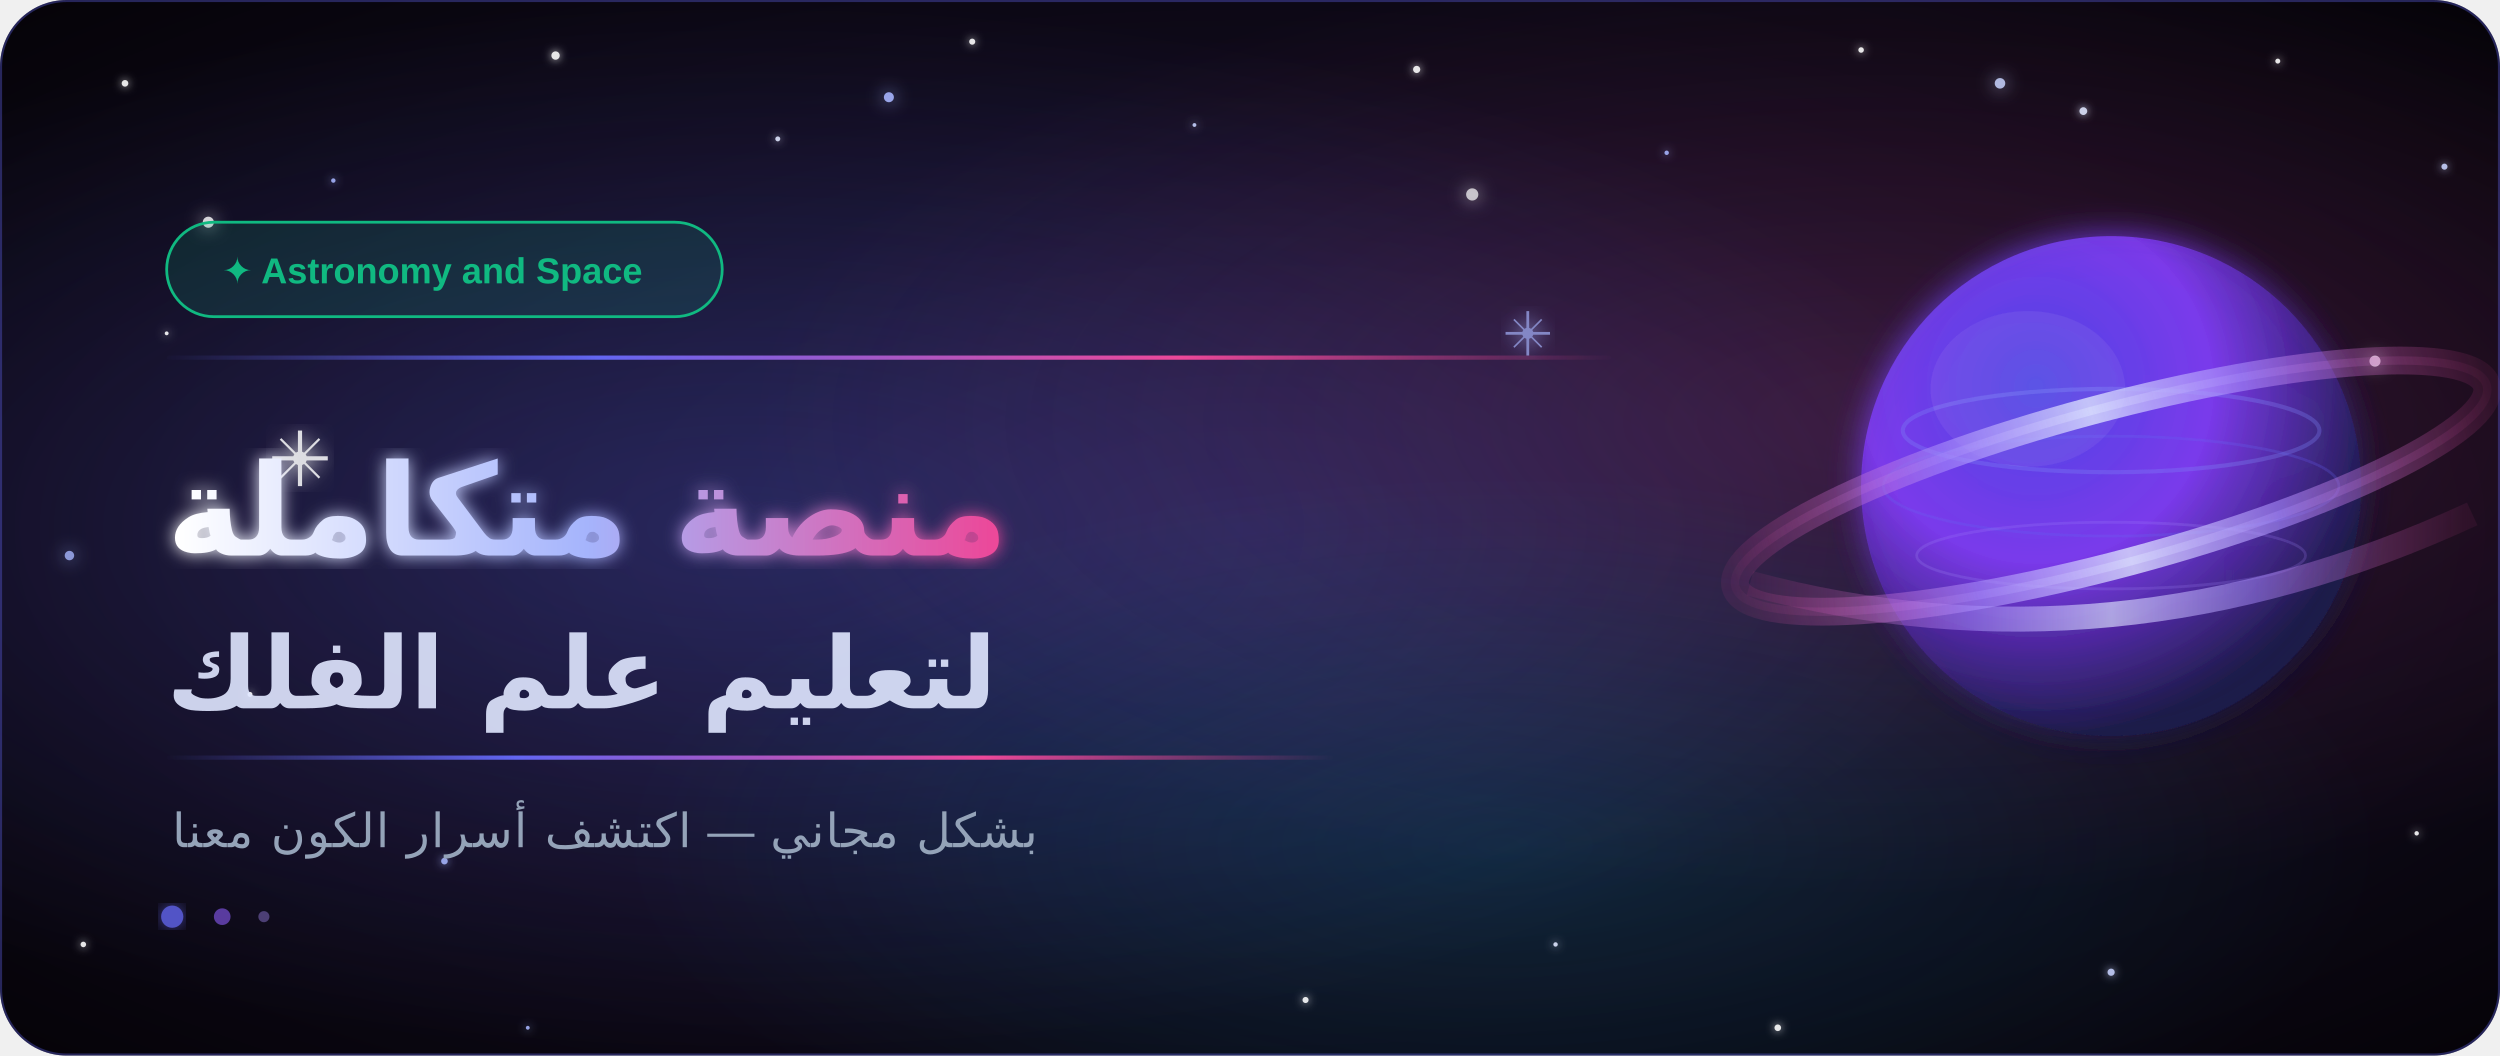
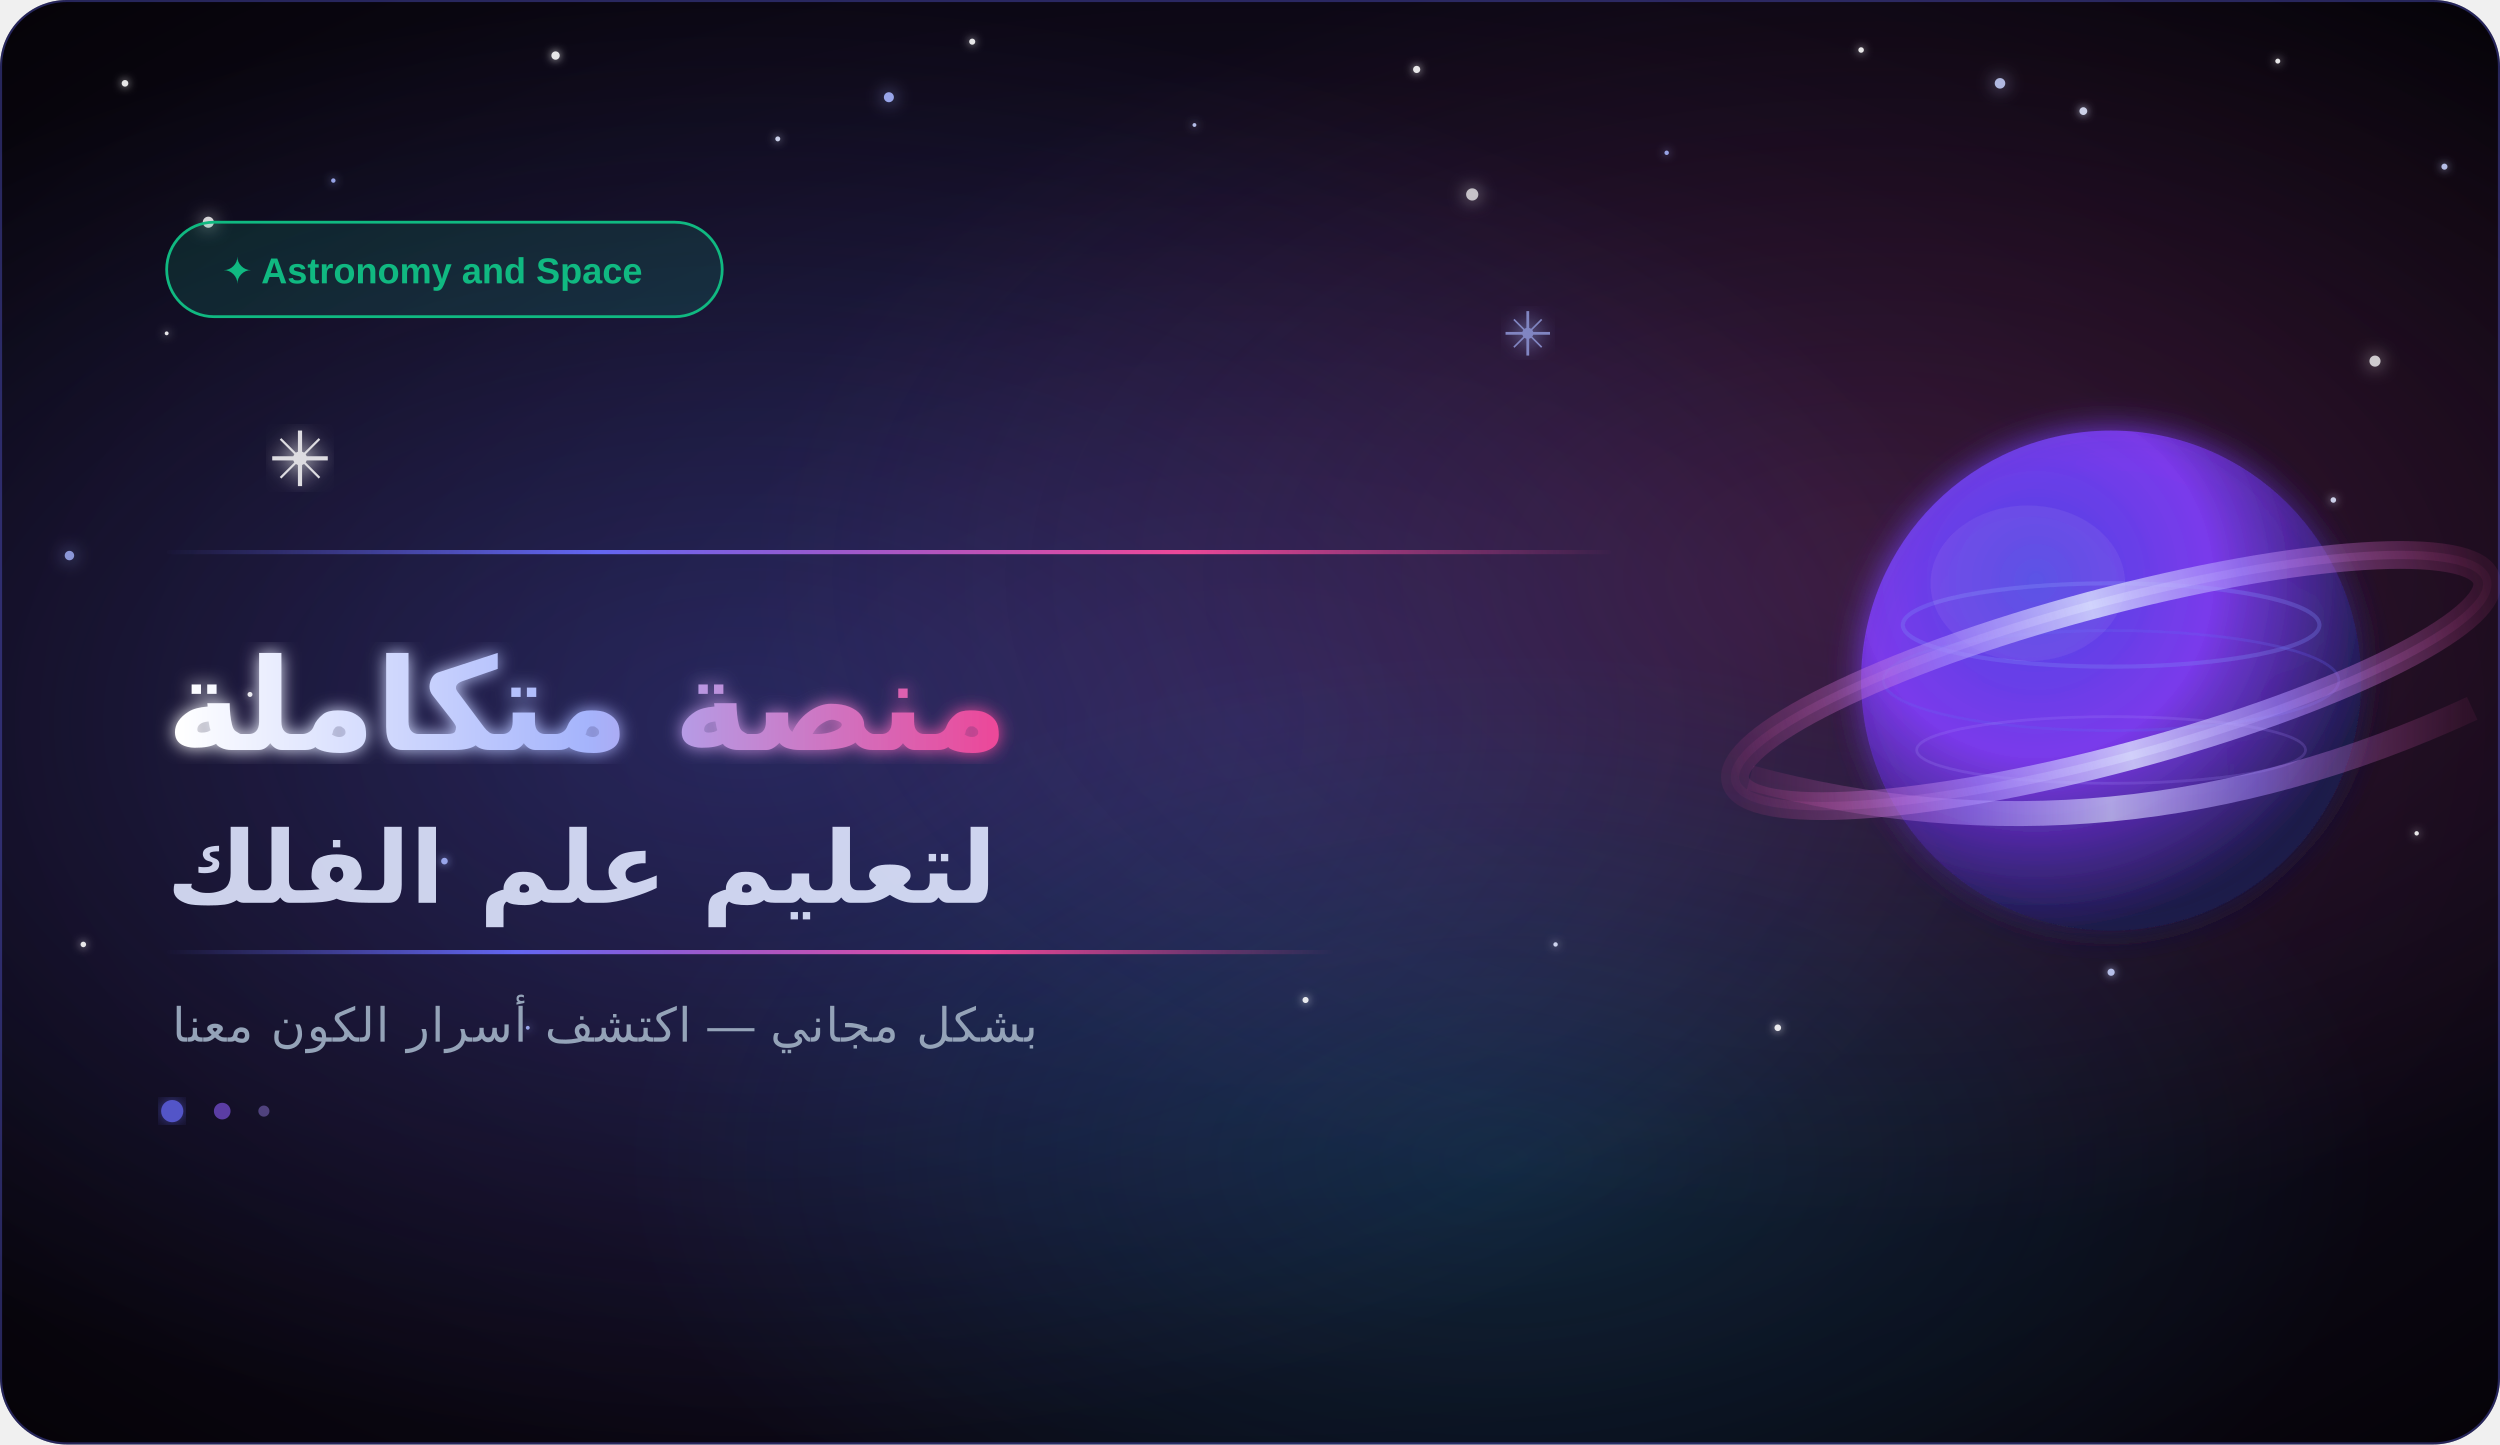
- <svg xmlns="http://www.w3.org/2000/svg" viewBox="0 0 900 380" width="100%" height="100%" preserveAspectRatio="xMidYMid slice">
+ <svg xmlns="http://www.w3.org/2000/svg" viewBox="0 0 900 520" width="100%" height="auto" preserveAspectRatio="xMidYMid meet">
  <defs>
    <radialGradient id="bgGrad" cx="50%" cy="50%" r="70%">
      <stop offset="0%" stop-color="#1a1a3e" />
      <stop offset="60%" stop-color="#0f0a1a" />
      <stop offset="100%" stop-color="#050308" />
    </radialGradient>
    <radialGradient id="glowPurple" cx="30%" cy="50%" r="50%">
      <stop offset="0%" stop-color="#6366f1" stop-opacity="0.25" />
      <stop offset="100%" stop-color="#6366f1" stop-opacity="0" />
    </radialGradient>
    <radialGradient id="glowPink" cx="75%" cy="40%" r="45%">
      <stop offset="0%" stop-color="#ec4899" stop-opacity="0.18" />
      <stop offset="100%" stop-color="#ec4899" stop-opacity="0" />
    </radialGradient>
    <radialGradient id="glowCyan" cx="60%" cy="80%" r="35%">
      <stop offset="0%" stop-color="#06b6d4" stop-opacity="0.15" />
      <stop offset="100%" stop-color="#06b6d4" stop-opacity="0" />
    </radialGradient>
    <linearGradient id="titleGrad" x1="0%" y1="0%" x2="100%" y2="0%">
      <stop offset="0%" stop-color="#ffffff" />
      <stop offset="50%" stop-color="#a5b4fc" />
      <stop offset="100%" stop-color="#ec4899" />
    </linearGradient>
    <radialGradient id="planetGrad" cx="35%" cy="30%" r="70%">
      <stop offset="0%" stop-color="#4f46e5" />
      <stop offset="50%" stop-color="#7c3aed" />
      <stop offset="100%" stop-color="#1e1b4b" />
    </radialGradient>
    <linearGradient id="ringGrad" x1="0%" y1="0%" x2="100%" y2="0%">
      <stop offset="0%" stop-color="#ec4899" stop-opacity="0.1" />
      <stop offset="30%" stop-color="#a78bfa" stop-opacity="0.7" />
      <stop offset="50%" stop-color="#e0e7ff" stop-opacity="0.9" />
      <stop offset="70%" stop-color="#a78bfa" stop-opacity="0.7" />
      <stop offset="100%" stop-color="#ec4899" stop-opacity="0.1" />
    </linearGradient>
    <linearGradient id="lineGrad" x1="0%" y1="0%" x2="100%" y2="0%">
      <stop offset="0%" stop-color="#6366f1" stop-opacity="0" />
      <stop offset="30%" stop-color="#6366f1" stop-opacity="1" />
      <stop offset="70%" stop-color="#ec4899" stop-opacity="1" />
      <stop offset="100%" stop-color="#ec4899" stop-opacity="0" />
    </linearGradient>
    <filter id="glow">
      <feGaussianBlur stdDeviation="3" result="coloredBlur" />
      <feMerge>
        <feMergeNode in="coloredBlur" />
        <feMergeNode in="SourceGraphic" />
      </feMerge>
    </filter>
    <filter id="softGlow">
      <feGaussianBlur stdDeviation="6" result="coloredBlur" />
      <feMerge>
        <feMergeNode in="coloredBlur" />
        <feMergeNode in="SourceGraphic" />
      </feMerge>
    </filter>
    <filter id="starGlow">
      <feGaussianBlur stdDeviation="1.5" result="coloredBlur" />
      <feMerge>
        <feMergeNode in="coloredBlur" />
        <feMergeNode in="SourceGraphic" />
      </feMerge>
    </filter>
    <clipPath id="bannerClip">
-       <rect width="900" height="380" rx="24" />
+       <rect width="900" height="520" rx="24" />
    </clipPath>
  </defs>
  <g clip-path="url(#bannerClip)">
-     <rect width="900" height="380" fill="url(#bgGrad)" />
-     <rect width="900" height="380" fill="url(#glowPurple)" />
-     <rect width="900" height="380" fill="url(#glowPink)" />
-     <rect width="900" height="380" fill="url(#glowCyan)" />
+     <rect width="900" height="520" fill="url(#bgGrad)" />
+     <rect width="900" height="520" fill="url(#glowPurple)" />
+     <rect width="900" height="520" fill="url(#glowPink)" />
+     <rect width="900" height="520" fill="url(#glowCyan)" />
    <g filter="url(#starGlow)" opacity="0.9">
      <circle cx="45" cy="30" r="1.2" fill="#fff" />
      <circle cx="120" cy="65" r="0.8" fill="#a5b4fc" />
      <circle cx="200" cy="20" r="1.5" fill="#fff" />
      <circle cx="280" cy="50" r="0.9" fill="#e0e7ff" />
      <circle cx="350" cy="15" r="1.1" fill="#fff" />
      <circle cx="430" cy="45" r="0.7" fill="#c7d2fe" />
      <circle cx="510" cy="25" r="1.3" fill="#fff" />
      <circle cx="600" cy="55" r="0.8" fill="#a5b4fc" />
      <circle cx="670" cy="18" r="1.0" fill="#fff" />
      <circle cx="750" cy="40" r="1.4" fill="#e0e7ff" />
      <circle cx="820" cy="22" r="0.9" fill="#fff" />
      <circle cx="880" cy="60" r="1.1" fill="#c7d2fe" />
      <circle cx="60" cy="120" r="0.7" fill="#fff" />
      <circle cx="160" cy="310" r="1.2" fill="#a5b4fc" />
      <circle cx="90" cy="250" r="0.9" fill="#fff" />
      <circle cx="840" cy="180" r="1.0" fill="#e0e7ff" />
      <circle cx="870" cy="300" r="0.8" fill="#fff" />
      <circle cx="760" cy="350" r="1.3" fill="#c7d2fe" />
      <circle cx="30" cy="340" r="1.0" fill="#fff" />
      <circle cx="190" cy="370" r="0.7" fill="#a5b4fc" />
      <circle cx="470" cy="360" r="1.1" fill="#fff" />
      <circle cx="560" cy="340" r="0.8" fill="#e0e7ff" />
      <circle cx="640" cy="370" r="1.2" fill="#fff" />
    </g>
    <g filter="url(#glow)">
      <circle cx="75" cy="80" r="2" fill="#fff" opacity="0.8" />
      <circle cx="320" cy="35" r="1.8" fill="#a5b4fc" opacity="0.9" />
      <circle cx="530" cy="70" r="2.2" fill="#fff" opacity="0.7" />
      <circle cx="720" cy="30" r="1.9" fill="#c7d2fe" opacity="0.85" />
      <circle cx="855" cy="130" r="2" fill="#fff" opacity="0.75" />
      <circle cx="25" cy="200" r="1.7" fill="#a5b4fc" opacity="0.8" />
    </g>
    <g filter="url(#softGlow)">
-       <circle cx="760" cy="175" r="90" fill="url(#planetGrad)" opacity="0.9" />
-       <ellipse cx="760" cy="155" rx="75" ry="15" fill="none" stroke="#818cf8" stroke-width="1.5" opacity="0.3" />
-       <ellipse cx="760" cy="175" rx="82" ry="18" fill="none" stroke="#6366f1" stroke-width="1" opacity="0.25" />
-       <ellipse cx="760" cy="200" rx="70" ry="12" fill="none" stroke="#a78bfa" stroke-width="1" opacity="0.2" />
-       <ellipse cx="730" cy="140" rx="35" ry="28" fill="#ffffff" opacity="0.07" />
+       <circle cx="760" cy="245" r="90" fill="url(#planetGrad)" opacity="0.9" />
+       <ellipse cx="760" cy="225" rx="75" ry="15" fill="none" stroke="#818cf8" stroke-width="1.5" opacity="0.3" />
+       <ellipse cx="760" cy="245" rx="82" ry="18" fill="none" stroke="#6366f1" stroke-width="1" opacity="0.25" />
+       <ellipse cx="760" cy="270" rx="70" ry="12" fill="none" stroke="#a78bfa" stroke-width="1" opacity="0.2" />
+       <ellipse cx="730" cy="210" rx="35" ry="28" fill="#ffffff" opacity="0.07" />
    </g>
-     <ellipse cx="760" cy="175" rx="140" ry="28" fill="none" stroke="url(#ringGrad)" stroke-width="10" opacity="0.85" transform="rotate(-15 760 175)" />
-     <ellipse cx="760" cy="175" rx="140" ry="28" fill="none" stroke="url(#ringGrad)" stroke-width="3" opacity="0.5" transform="rotate(-15 760 175)" />
-     <path d="M 630 210 Q 760 245 890 185" fill="none" stroke="url(#ringGrad)" stroke-width="9" opacity="0.7" />
+     <ellipse cx="760" cy="245" rx="140" ry="28" fill="none" stroke="url(#ringGrad)" stroke-width="10" opacity="0.85" transform="rotate(-15 760 245)" />
+     <ellipse cx="760" cy="245" rx="140" ry="28" fill="none" stroke="url(#ringGrad)" stroke-width="3" opacity="0.5" transform="rotate(-15 760 245)" />
+     <path d="M 630 280 Q 760 315 890 255" fill="none" stroke="url(#ringGrad)" stroke-width="9" opacity="0.7" />
    <g filter="url(#glow)" opacity="0.85">
      <line x1="108" y1="155" x2="108" y2="175" stroke="#fff" stroke-width="1.5" />
      <line x1="98" y1="165" x2="118" y2="165" stroke="#fff" stroke-width="1.5" />
      <line x1="101" y1="158" x2="115" y2="172" stroke="#fff" stroke-width="0.8" />
      <line x1="115" y1="158" x2="101" y2="172" stroke="#fff" stroke-width="0.8" />
      <circle cx="108" cy="165" r="2.5" fill="#fff" />
    </g>
    <g filter="url(#glow)" opacity="0.7" transform="translate(550 120)">
      <line x1="0" y1="-8" x2="0" y2="8" stroke="#a5b4fc" stroke-width="1" />
      <line x1="-8" y1="0" x2="8" y2="0" stroke="#a5b4fc" stroke-width="1" />
      <line x1="-5" y1="-5" x2="5" y2="5" stroke="#a5b4fc" stroke-width="0.6" />
      <line x1="5" y1="-5" x2="-5" y2="5" stroke="#a5b4fc" stroke-width="0.6" />
      <circle cx="0" cy="0" r="2" fill="#a5b4fc" />
    </g>
-     <rect x="60" y="128" width="520" height="1.5" fill="url(#lineGrad)" rx="1" />
+     <rect x="60" y="198" width="520" height="1.5" fill="url(#lineGrad)" rx="1" />
    <rect x="60" y="80" width="200" height="34" rx="17" fill="rgba(16,185,129,0.15)" stroke="#10b981" stroke-width="1" />
    <text x="80" y="102" font-family="Cairo, Arial" font-size="13" fill="#10b981" font-weight="600">✦ Astronomy and Space</text>
-     <text x="60" y="200" font-family="Cairo, Arial" font-size="46" font-weight="900" fill="url(#titleGrad)" filter="url(#glow)">منصة متكاملة</text>
-     <text x="60" y="255" font-family="Cairo, Arial" font-size="36" font-weight="700" fill="#e0e7ff" opacity="0.9">لتعليم علم الفلك</text>
-     <rect x="60" y="272" width="420" height="1.5" fill="url(#lineGrad)" rx="1" />
-     <text x="62" y="305" font-family="Cairo, Arial" font-size="17" fill="#94a3b8" letter-spacing="0.5">بشكل مجاني — اكتشف أسرار الكون معنا</text>
-     <circle cx="62" cy="330" r="4" fill="#6366f1" opacity="0.8" filter="url(#glow)" />
-     <circle cx="80" cy="330" r="3" fill="#8b5cf6" opacity="0.6" />
-     <circle cx="95" cy="330" r="2" fill="#a78bfa" opacity="0.4" />
-     <rect width="900" height="380" rx="24" fill="none" stroke="rgba(99,102,241,0.35)" stroke-width="1.5" />
+     <text x="60" y="270" font-family="Cairo, Arial" font-size="46" font-weight="900" fill="url(#titleGrad)" filter="url(#glow)">منصة متكاملة</text>
+     <text x="60" y="325" font-family="Cairo, Arial" font-size="36" font-weight="700" fill="#e0e7ff" opacity="0.9">لتعليم علم الفلك</text>
+     <rect x="60" y="342" width="420" height="1.5" fill="url(#lineGrad)" rx="1" />
+     <text x="62" y="375" font-family="Cairo, Arial" font-size="17" fill="#94a3b8" letter-spacing="0.5">بشكل مجاني — اكتشف أسرار الكون معنا</text>
+     <circle cx="62" cy="400" r="4" fill="#6366f1" opacity="0.8" filter="url(#glow)" />
+     <circle cx="80" cy="400" r="3" fill="#8b5cf6" opacity="0.6" />
+     <circle cx="95" cy="400" r="2" fill="#a78bfa" opacity="0.4" />
+     <rect width="900" height="520" rx="24" fill="none" stroke="rgba(99,102,241,0.35)" stroke-width="1.5" />
  </g>
</svg>
